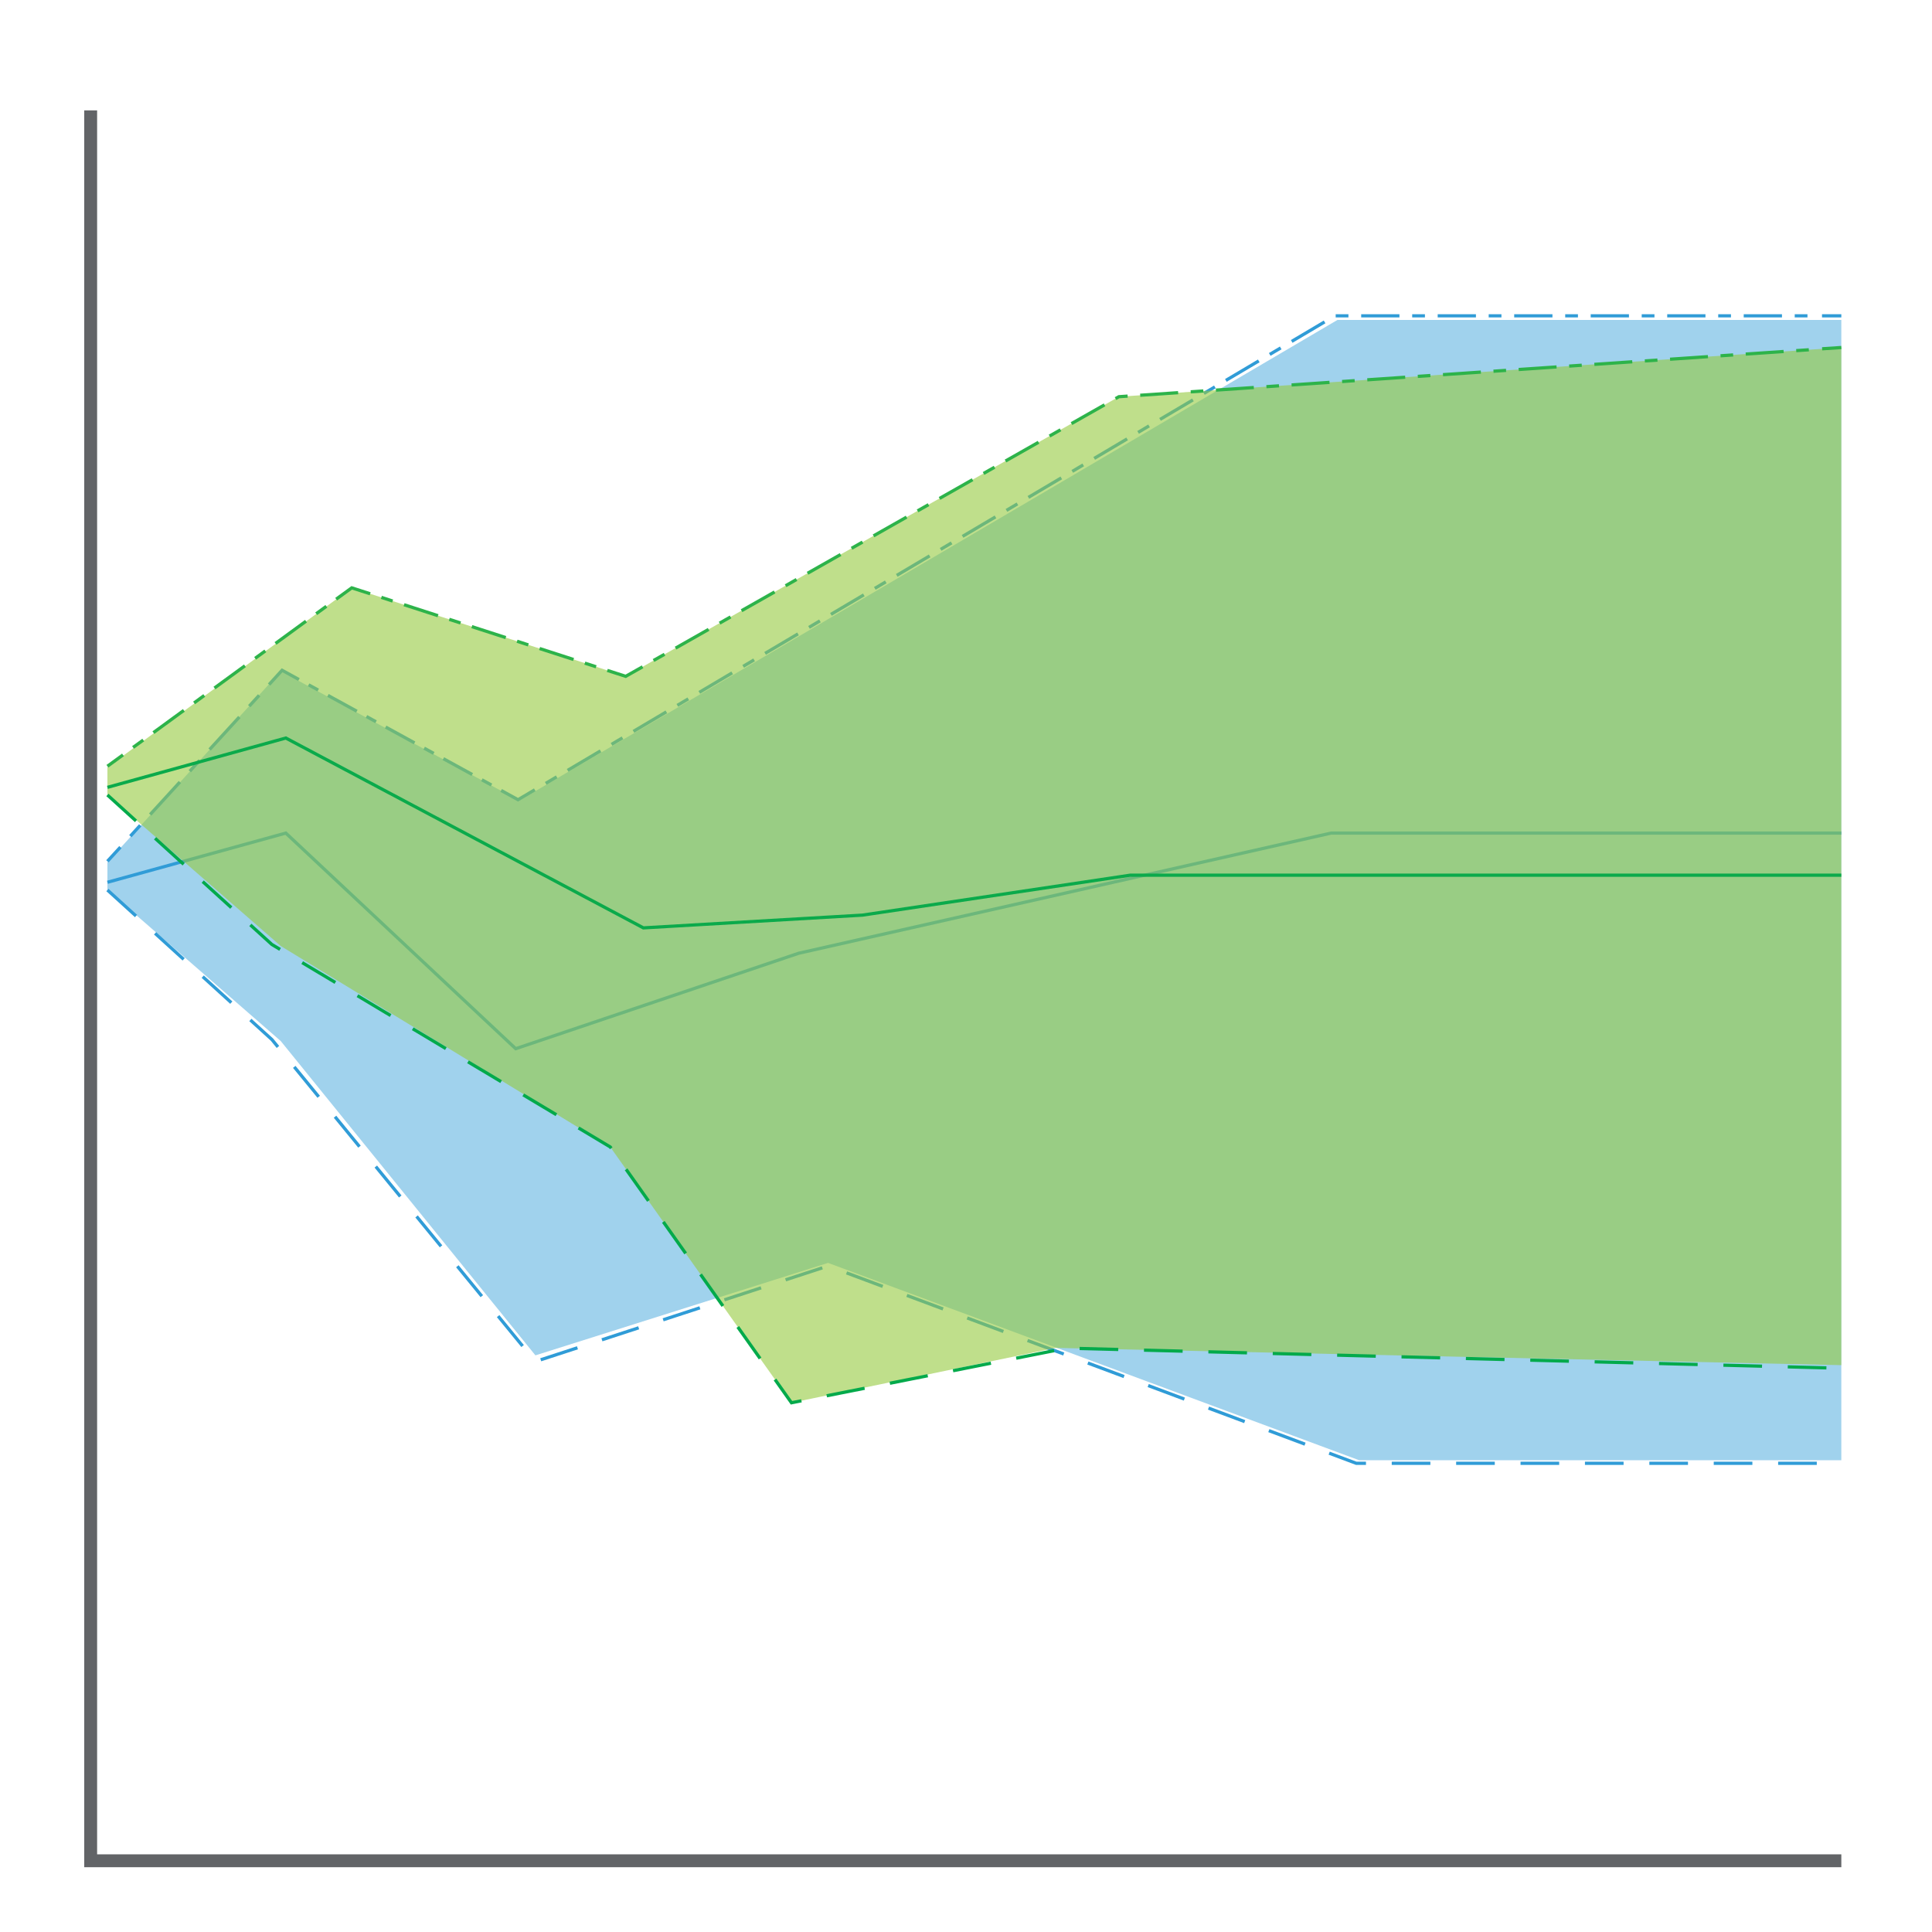
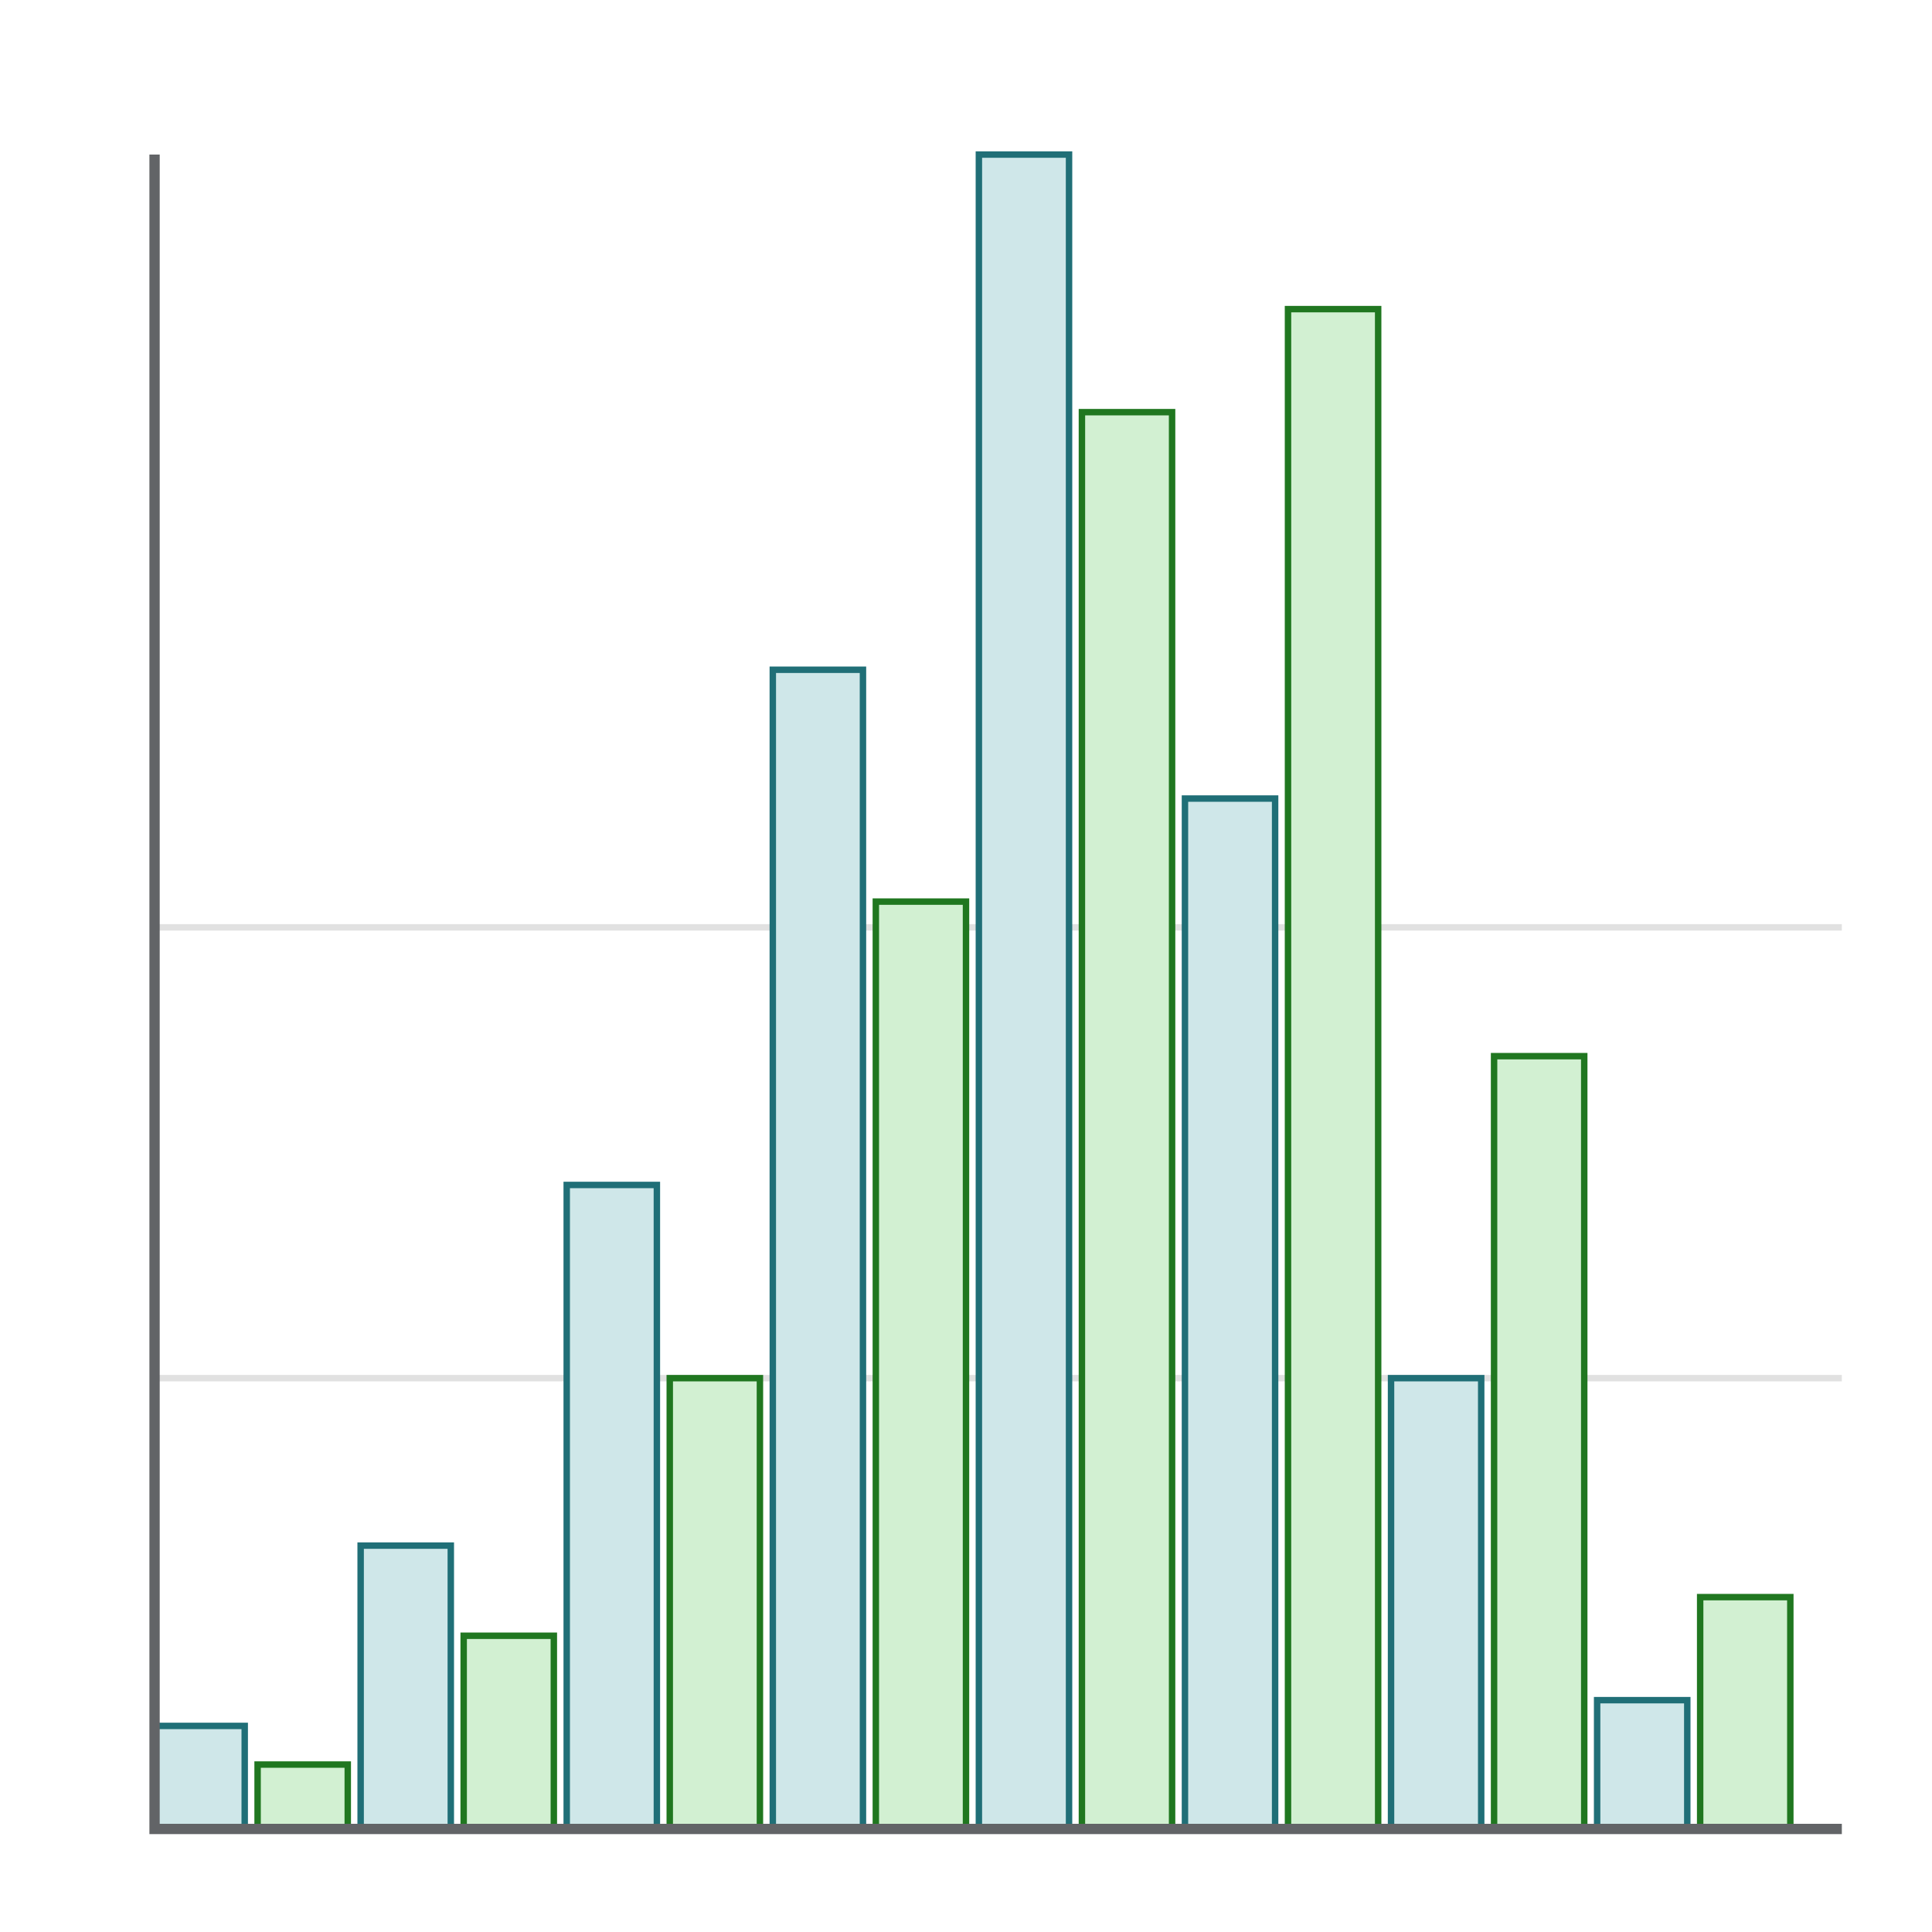
- <svg xmlns="http://www.w3.org/2000/svg" version="1.1" viewBox="0 0 150 150">
-   <defs>
-     <style>
-       .cls-1 {
-         stroke: #626467;
-       }
- 
-       .cls-1, .cls-2, .cls-3, .cls-4, .cls-5, .cls-6, .cls-7, .cls-8, .cls-9, .cls-10, .cls-11, .cls-12, .cls-13, .cls-14, .cls-15, .cls-16, .cls-17 {
-         fill: none;
-         stroke-miterlimit: 10;
-       }
- 
-       .cls-2 {
-         stroke-dasharray: .98 .98;
-       }
- 
-       .cls-2, .cls-3, .cls-4, .cls-5, .cls-6, .cls-7, .cls-8, .cls-9, .cls-10, .cls-11, .cls-12, .cls-13, .cls-14, .cls-15, .cls-16, .cls-17 {
-         stroke-width: .25px;
-       }
- 
-       .cls-2, .cls-5, .cls-7, .cls-9, .cls-10, .cls-17 {
-         stroke: #2db34a;
-       }
- 
-       .cls-18 {
-         fill: #95c93d;
-         opacity: .6;
-       }
- 
-       .cls-18, .cls-19 {
-         isolation: isolate;
-       }
- 
-       .cls-3 {
-         stroke-dasharray: 3.42 1.14 1.14 1.14;
-       }
- 
-       .cls-3, .cls-4, .cls-8, .cls-11, .cls-12, .cls-13, .cls-14, .cls-15 {
-         stroke: #309cd7;
-       }
- 
-       .cls-19 {
-         fill: #309cd7;
-         opacity: .46;
-       }
- 
-       .cls-4 {
-         stroke-dasharray: 2.56 .85 .85 .85;
-       }
- 
-       .cls-5 {
-         stroke-dasharray: 2.77 .92 .92 .92;
-       }
- 
-       .cls-6 {
-         stroke: #03aa4b;
-       }
- 
-       .cls-6, .cls-13 {
-         stroke-dasharray: 3 2;
-       }
- 
-       .cls-7 {
-         stroke-dasharray: .92 .92;
-       }
- 
-       .cls-8 {
-         stroke-dasharray: 1.14 1.14;
-       }
- 
-       .cls-10 {
-         stroke-dasharray: 2.93 .98 .98 .98;
-       }
- 
-       .cls-11 {
-         stroke-dasharray: 2.97 .99 .99 .99;
-       }
- 
-       .cls-12 {
-         stroke-dasharray: .85 .85;
-       }
- 
-       .cls-14 {
-         stroke-dasharray: .99 .99;
-       }
- 
-       .cls-16 {
-         stroke: #0baa4b;
-       }
- 
-       .cls-17 {
-         stroke-dasharray: 2.95 .98 .98 .98;
-       }
-     </style>
-   </defs>
-   <g>
-     <g id="Layer_1">
-       <g id="Layer_1-2" data-name="Layer_1">
-         <polyline class="cls-19" points="8.34 69.1 21.8 80.83 41.57 105.23 64.29 98.05 105.52 113.37 142.96 113.37 142.96 24.84 103.84 24.84 40.31 62.16 21.8 52.11 8.34 66.95" />
-         <g>
-           <line class="cls-15" x1="8.34" y1="66.87" x2="9.35" y2="65.77" />
-           <line class="cls-8" x1="10.12" y1="64.92" x2="11.27" y2="63.66" />
-           <line class="cls-3" x1="11.66" y1="63.24" x2="20.5" y2="53.57" />
-           <polyline class="cls-15" points="20.89 53.15 21.9 52.04 23.21 52.76" />
-           <line class="cls-12" x1="23.96" y1="53.17" x2="25.08" y2="53.78" />
-           <line class="cls-4" x1="25.46" y1="53.99" x2="38.54" y2="61.16" />
-           <polyline class="cls-15" points="38.91 61.37 40.22 62.09 41.52 61.32" />
-           <line class="cls-14" x1="42.37" y1="60.82" x2="43.65" y2="60.06" />
-           <polyline class="cls-11" points="44.07 59.81 103.64 24.52 140.97 24.52" />
-           <line class="cls-15" x1="141.46" y1="24.52" x2="142.96" y2="24.52" />
-         </g>
-         <polyline class="cls-13" points="8.34 69.1 21.11 80.71 41.56 105.71 64.29 98.29 105.3 113.61 142.96 113.61" />
-         <polyline class="cls-15" points="8.34 68.5 22.19 64.68 40.04 81.42 62.01 74.01 103.35 64.68 142.96 64.68" />
-         <polyline class="cls-18" points="8.34 61.72 21.8 73.45 47.38 89.05 61.45 108.91 81.96 104.65 142.96 105.99 142.96 26.98 86.87 30.8 48.58 52.51 27.31 45.64 8.34 59.57" />
-         <g>
-           <line class="cls-9" x1="8.34" y1="59.49" x2="9.55" y2="58.61" />
-           <line class="cls-2" x1="10.33" y1="58.03" x2="11.52" y2="57.17" />
-           <line class="cls-10" x1="11.91" y1="56.88" x2="25.7" y2="46.81" />
-           <polyline class="cls-9" points="26.1 46.52 27.31 45.64 28.74 46.1" />
-           <line class="cls-7" x1="29.61" y1="46.38" x2="30.93" y2="46.81" />
-           <line class="cls-5" x1="31.37" y1="46.95" x2="46.72" y2="51.91" />
-           <polyline class="cls-9" points="47.15 52.05 48.58 52.51 49.89 51.77" />
-           <line class="cls-2" x1="50.74" y1="51.28" x2="52.02" y2="50.56" />
-           <polyline class="cls-17" points="52.45 50.32 86.87 30.8 140.98 27.12" />
-           <line class="cls-9" x1="141.47" y1="27.08" x2="142.96" y2="26.98" />
-         </g>
-         <polyline class="cls-6" points="8.34 61.72 21.11 73.33 47.38 89.05 61.45 108.91 82.83 104.67 142.96 106.23" />
-         <polyline class="cls-16" points="8.34 61.13 22.19 57.3 49.95 72.04 66.96 71.05 87.75 67.95 142.96 67.95" />
-         <polyline class="cls-1" points="142.96 144.47 7.04 144.47 7.04 8.57" />
-       </g>
-     </g>
-   </g>
+ <svg xmlns="http://www.w3.org/2000/svg" viewBox="0 0 150 150">
+   <line x1="12" y1="72" x2="143" y2="72" stroke="#e1e1e1" stroke-width="0.5" />
+   <line x1="12" y1="107" x2="143" y2="107" stroke="#e1e1e1" stroke-width="0.5" />
+   <rect x="12" y="134" width="7" height="8" fill="#cfe7e9" stroke="#206f77" stroke-width="0.5" />
+   <rect x="28" y="120" width="7" height="22" fill="#cfe7e9" stroke="#206f77" stroke-width="0.5" />
+   <rect x="44" y="92" width="7" height="50" fill="#cfe7e9" stroke="#206f77" stroke-width="0.5" />
+   <rect x="60" y="52" width="7" height="90" fill="#cfe7e9" stroke="#206f77" stroke-width="0.5" />
+   <rect x="76" y="12" width="7" height="130" fill="#cfe7e9" stroke="#206f77" stroke-width="0.5" />
+   <rect x="92" y="62" width="7" height="80" fill="#cfe7e9" stroke="#206f77" stroke-width="0.5" />
+   <rect x="108" y="107" width="7" height="35" fill="#cfe7e9" stroke="#206f77" stroke-width="0.5" />
+   <rect x="124" y="132" width="7" height="10" fill="#cfe7e9" stroke="#206f77" stroke-width="0.5" />
+   <rect x="20" y="137" width="7" height="5" fill="#d2f0d2" stroke="#207720" stroke-width="0.5" />
+   <rect x="36" y="127" width="7" height="15" fill="#d2f0d2" stroke="#207720" stroke-width="0.5" />
+   <rect x="52" y="107" width="7" height="35" fill="#d2f0d2" stroke="#207720" stroke-width="0.5" />
+   <rect x="68" y="70" width="7" height="72" fill="#d2f0d2" stroke="#207720" stroke-width="0.5" />
+   <rect x="84" y="32" width="7" height="110" fill="#d2f0d2" stroke="#207720" stroke-width="0.5" />
+   <rect x="100" y="24" width="7" height="118" fill="#d2f0d2" stroke="#207720" stroke-width="0.5" />
+   <rect x="116" y="82" width="7" height="60" fill="#d2f0d2" stroke="#207720" stroke-width="0.5" />
+   <rect x="132" y="124" width="7" height="18" fill="#d2f0d2" stroke="#207720" stroke-width="0.5" />
+   <polyline points="12,12 12,142 143,142" fill="none" stroke="#626467" stroke-width="0.8" />
</svg>
